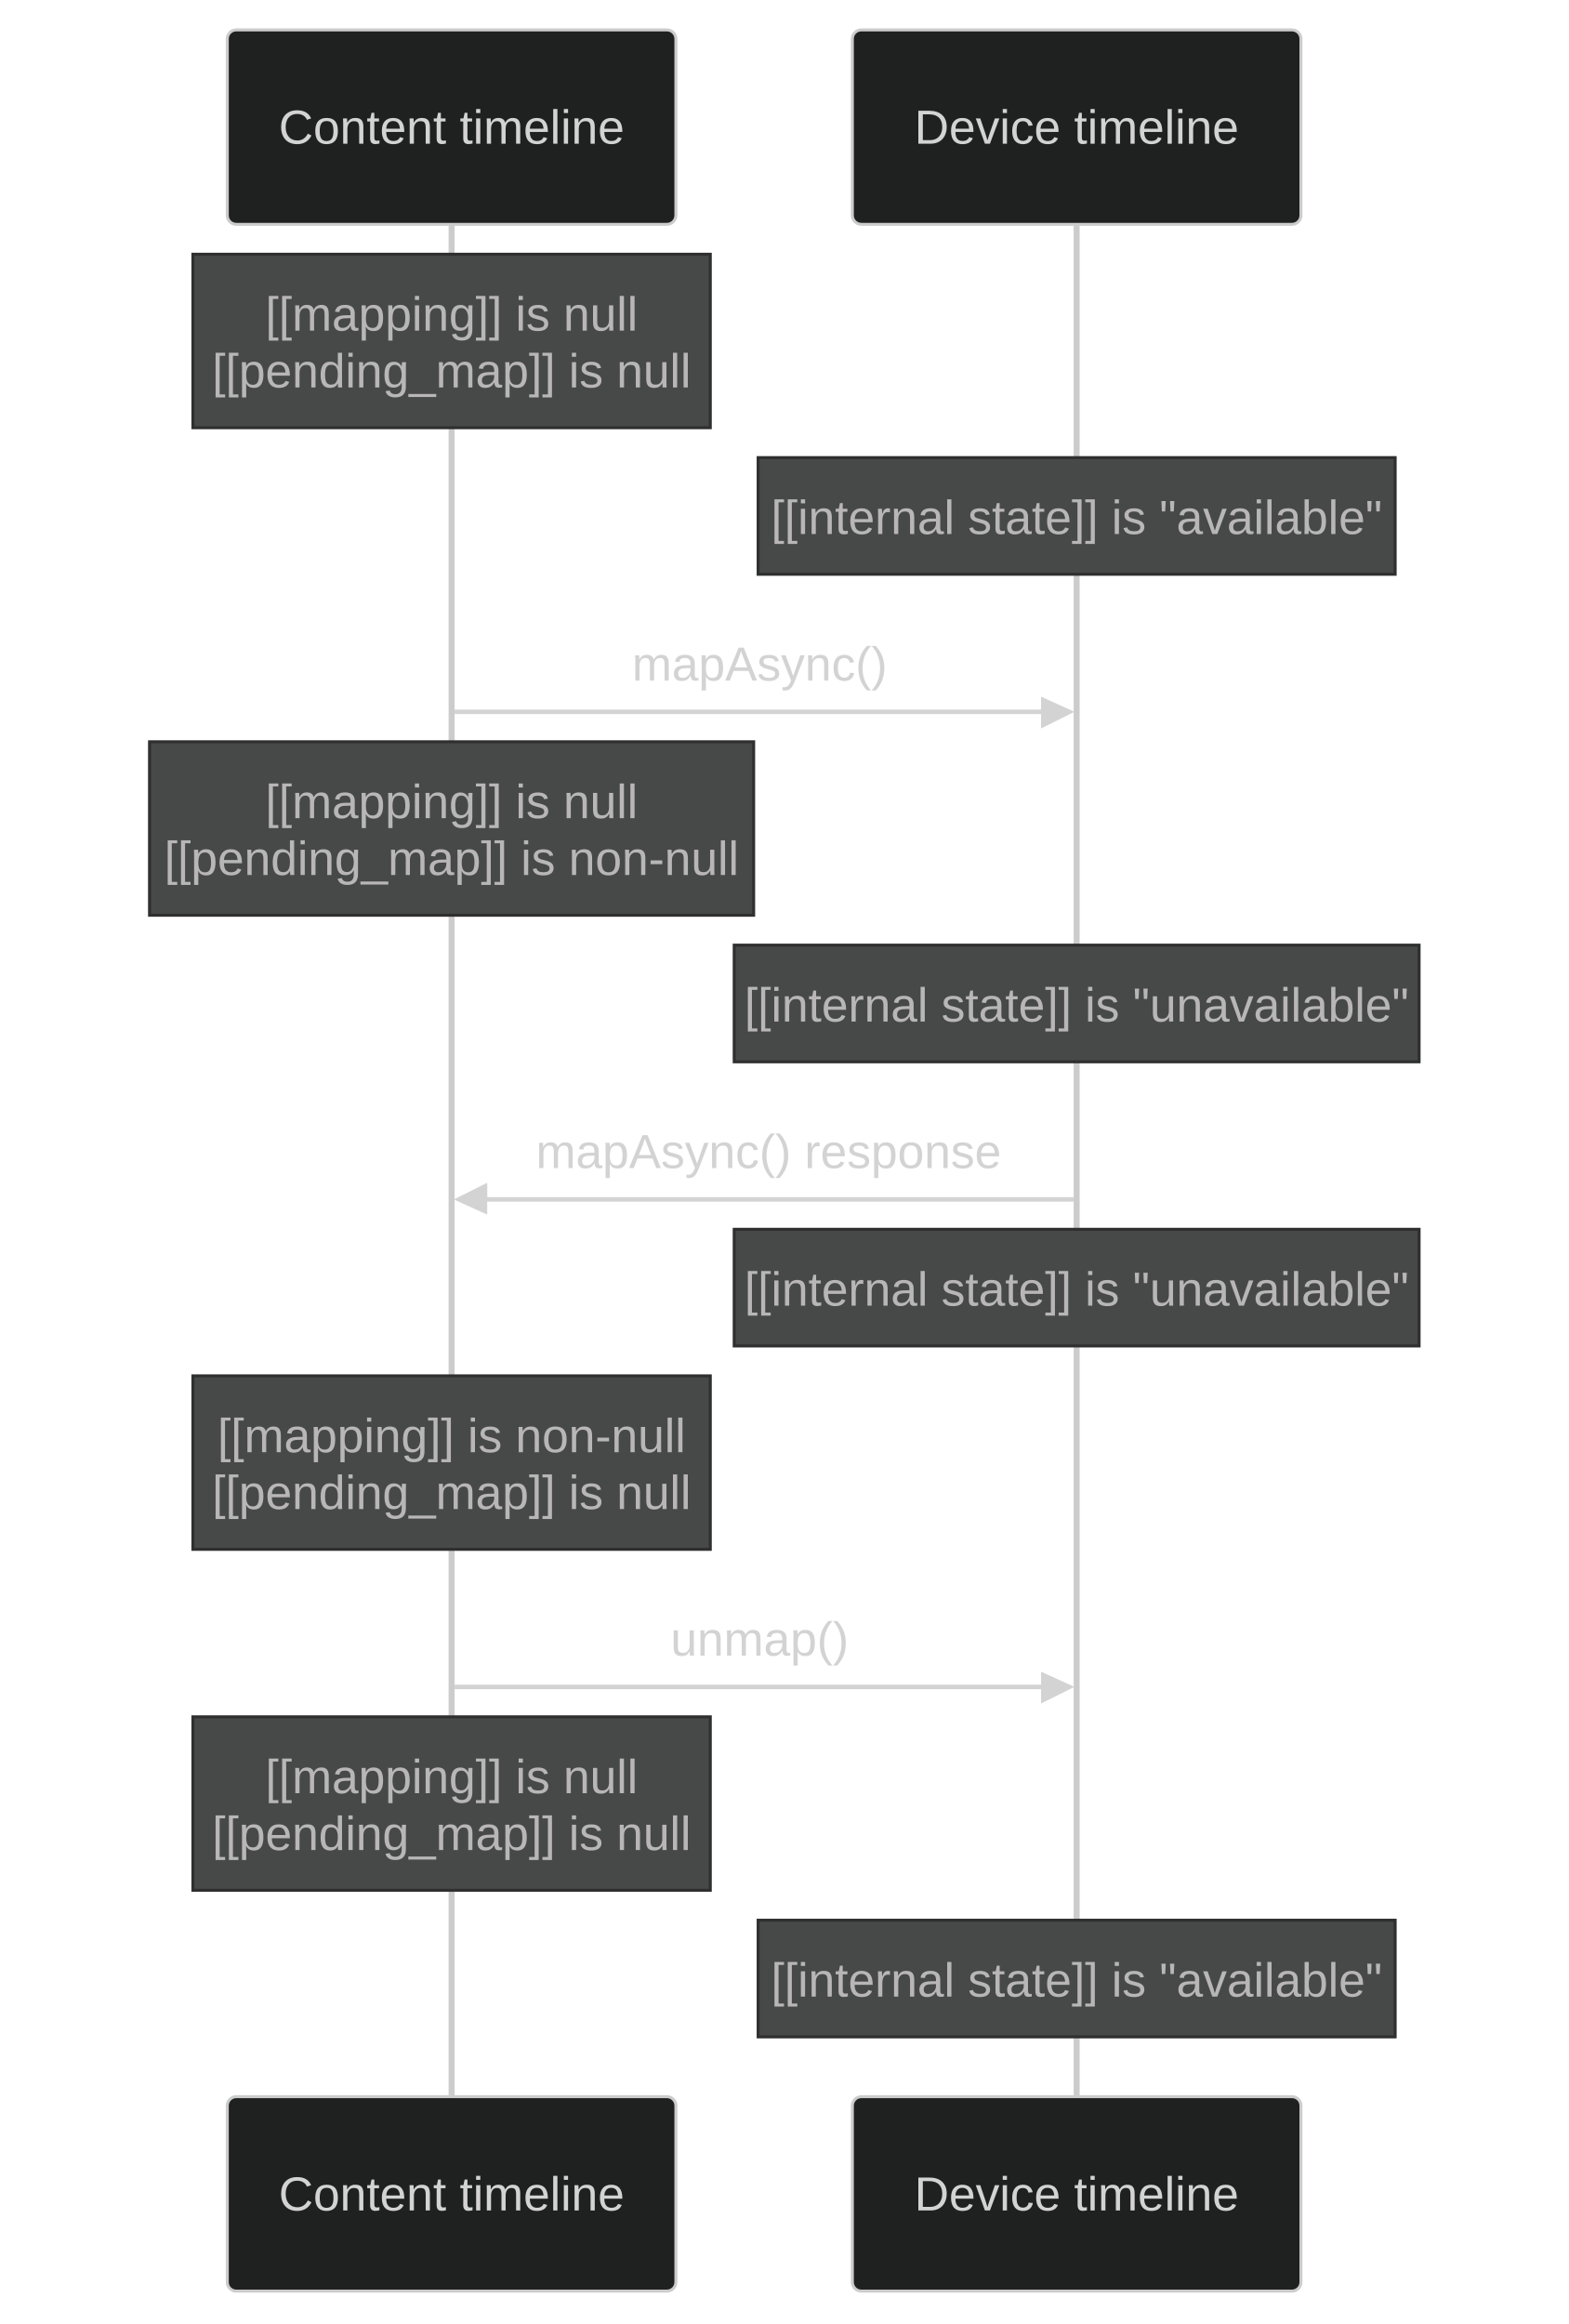
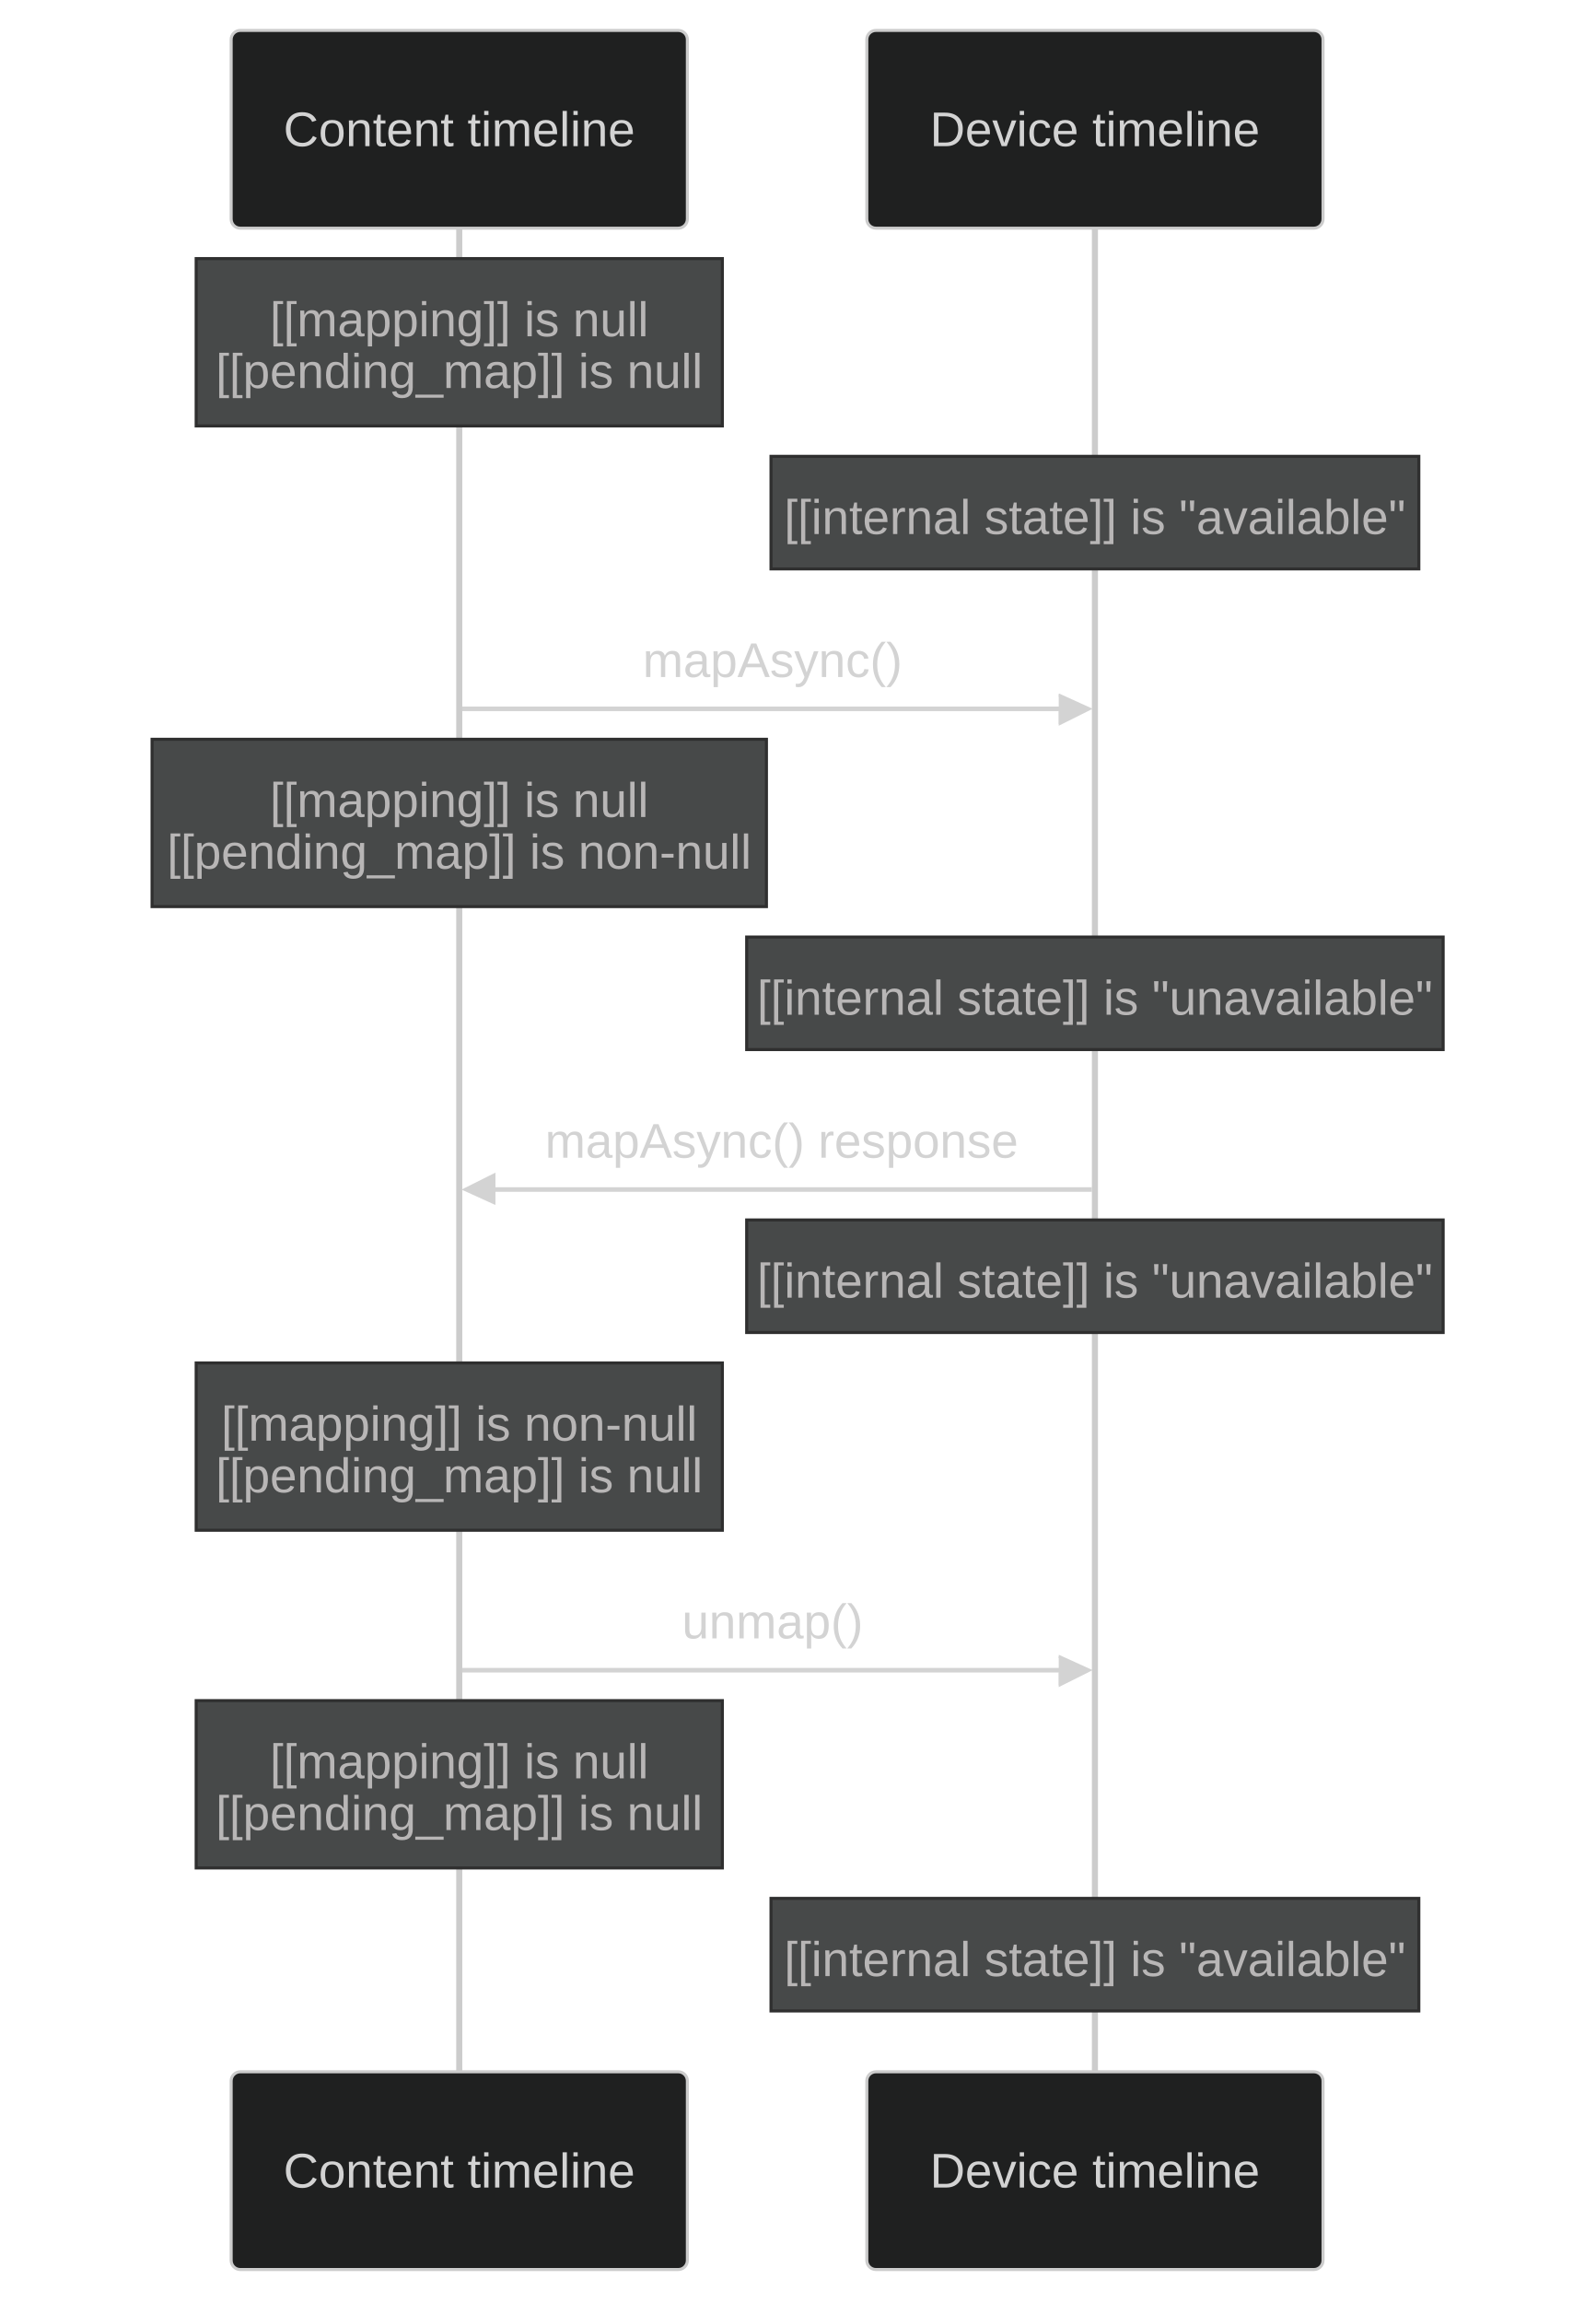
- <svg xmlns="http://www.w3.org/2000/svg" id="my-svg" width="100%" style="max-width: 524.5px; background-color: black;" viewBox="-76 -10 524.5 777" role="graphics-document document" aria-roledescription="sequence">
+ <svg xmlns="http://www.w3.org/2000/svg" id="my-svg" width="100%" style="max-width: 524.5px; background-color: black;" viewBox="-76 -10 524.5 757" role="graphics-document document" aria-roledescription="sequence">
  <g>
-     <rect x="209" y="691" fill="#eaeaea" stroke="#666" width="150" height="65" name="Device timeline" rx="3" ry="3" class="actor actor-bottom" />
-     <text x="284" y="723.5" dominant-baseline="central" alignment-baseline="central" class="actor actor-box" style="text-anchor: middle; font-size: 16px; font-weight: 400;">
+     <rect x="209" y="671" fill="#eaeaea" stroke="#666" width="150" height="65" name="Device timeline" rx="3" ry="3" class="actor actor-bottom" />
+     <text x="284" y="703.5" dominant-baseline="central" alignment-baseline="central" class="actor actor-box" style="text-anchor: middle; font-size: 16px; font-weight: 400;">
      <tspan x="284" dy="0">Device timeline</tspan>
    </text>
  </g>
  <g>
-     <rect x="0" y="691" fill="#eaeaea" stroke="#666" width="150" height="65" name="Content timeline" rx="3" ry="3" class="actor actor-bottom" />
-     <text x="75" y="723.5" dominant-baseline="central" alignment-baseline="central" class="actor actor-box" style="text-anchor: middle; font-size: 16px; font-weight: 400;">
+     <rect x="0" y="671" fill="#eaeaea" stroke="#666" width="150" height="65" name="Content timeline" rx="3" ry="3" class="actor actor-bottom" />
+     <text x="75" y="703.5" dominant-baseline="central" alignment-baseline="central" class="actor actor-box" style="text-anchor: middle; font-size: 16px; font-weight: 400;">
      <tspan x="75" dy="0">Content timeline</tspan>
    </text>
  </g>
  <g>
-     <line id="actor1" x1="284" y1="65" x2="284" y2="691" class="actor-line 200" stroke-width="0.5px" stroke="#999" name="Device timeline" data-et="life-line" data-id="Device timeline" />
+     <line id="actor1" x1="284" y1="65" x2="284" y2="671" class="actor-line 200" stroke-width="0.5px" stroke="#999" name="Device timeline" data-et="life-line" data-id="Device timeline" />
    <g id="root-1" data-et="participant" data-type="participant" data-id="Device timeline">
      <rect x="209" y="0" fill="#eaeaea" stroke="#666" width="150" height="65" name="Device timeline" rx="3" ry="3" class="actor actor-top" />
      <text x="284" y="32.5" dominant-baseline="central" alignment-baseline="central" class="actor actor-box" style="text-anchor: middle; font-size: 16px; font-weight: 400;">
        <tspan x="284" dy="0">Device timeline</tspan>
      </text>
    </g>
  </g>
  <g>
-     <line id="actor0" x1="75" y1="65" x2="75" y2="691" class="actor-line 200" stroke-width="0.5px" stroke="#999" name="Content timeline" data-et="life-line" data-id="Content timeline" />
+     <line id="actor0" x1="75" y1="65" x2="75" y2="671" class="actor-line 200" stroke-width="0.5px" stroke="#999" name="Content timeline" data-et="life-line" data-id="Content timeline" />
    <g id="root-0" data-et="participant" data-type="participant" data-id="Content timeline">
      <rect x="0" y="0" fill="#eaeaea" stroke="#666" width="150" height="65" name="Content timeline" rx="3" ry="3" class="actor actor-top" />
      <text x="75" y="32.5" dominant-baseline="central" alignment-baseline="central" class="actor actor-box" style="text-anchor: middle; font-size: 16px; font-weight: 400;">
        <tspan x="75" dy="0">Content timeline</tspan>
      </text>
    </g>
  </g>
  <style>#my-svg{font-family:"trebuchet ms",verdana,arial,sans-serif;font-size:16px;fill:#ccc;}@keyframes edge-animation-frame{from{stroke-dashoffset:0;}}@keyframes dash{to{stroke-dashoffset:0;}}#my-svg .edge-animation-slow{stroke-dasharray:9,5!important;stroke-dashoffset:900;animation:dash 50s linear infinite;stroke-linecap:round;}#my-svg .edge-animation-fast{stroke-dasharray:9,5!important;stroke-dashoffset:900;animation:dash 20s linear infinite;stroke-linecap:round;}#my-svg .error-icon{fill:#a44141;}#my-svg .error-text{fill:#ddd;stroke:#ddd;}#my-svg .edge-thickness-normal{stroke-width:1px;}#my-svg .edge-thickness-thick{stroke-width:3.5px;}#my-svg .edge-pattern-solid{stroke-dasharray:0;}#my-svg .edge-thickness-invisible{stroke-width:0;fill:none;}#my-svg .edge-pattern-dashed{stroke-dasharray:3;}#my-svg .edge-pattern-dotted{stroke-dasharray:2;}#my-svg .marker{fill:lightgrey;stroke:lightgrey;}#my-svg .marker.cross{stroke:lightgrey;}#my-svg svg{font-family:"trebuchet ms",verdana,arial,sans-serif;font-size:16px;}#my-svg p{margin:0;}#my-svg .actor{stroke:#ccc;fill:#1f2020;stroke-width:1;}#my-svg rect.actor.outer-path[data-look="neo"]{filter:drop-shadow( 1px 2px 2px rgba(185,185,185,1));}#my-svg rect.note[data-look="neo"]{stroke:hsl(180, 0%, 18.353%);fill:hsl(180, 1.587%, 28.353%);filter:drop-shadow( 1px 2px 2px rgba(185,185,185,1));}#my-svg text.actor&gt;tspan{fill:lightgrey;stroke:none;}#my-svg .actor-line{stroke:#ccc;}#my-svg .innerArc{stroke-width:1.5;stroke-dasharray:none;}#my-svg .messageLine0{stroke-width:1.5;stroke-dasharray:none;stroke:lightgrey;}#my-svg .messageLine1{stroke-width:1.5;stroke-dasharray:2,2;stroke:lightgrey;}#my-svg [id$="-arrowhead"] path{fill:lightgrey;stroke:lightgrey;}#my-svg .sequenceNumber{fill:black;}#my-svg [id$="-sequencenumber"]{fill:lightgrey;}#my-svg [id$="-crosshead"] path{fill:lightgrey;stroke:lightgrey;}#my-svg .messageText{fill:lightgrey;stroke:none;}#my-svg .labelBox{stroke:#ccc;fill:#1f2020;filter:none;}#my-svg .labelText,#my-svg .labelText&gt;tspan{fill:lightgrey;stroke:none;}#my-svg .loopText,#my-svg .loopText&gt;tspan{fill:lightgrey;stroke:none;}#my-svg .sectionTitle,#my-svg .sectionTitle&gt;tspan{fill:lightgrey;stroke:none;}#my-svg .loopLine{stroke-width:2px;stroke-dasharray:2,2;stroke:#ccc;fill:#ccc;}#my-svg .note{stroke:hsl(180, 0%, 18.353%);fill:hsl(180, 1.587%, 28.353%);}#my-svg .noteText,#my-svg .noteText&gt;tspan{fill:rgb(183.848, 181.552, 181.552);stroke:none;font-weight:normal;}#my-svg .activation0{fill:hsl(180, 1.587%, 28.353%);stroke:#ccc;}#my-svg .activation1{fill:hsl(180, 1.587%, 28.353%);stroke:#ccc;}#my-svg .activation2{fill:hsl(180, 1.587%, 28.353%);stroke:#ccc;}#my-svg .actorPopupMenu{position:absolute;}#my-svg .actorPopupMenuPanel{position:absolute;fill:#1f2020;box-shadow:0px 8px 16px 0px rgba(0,0,0,0.2);filter:drop-shadow(3px 5px 2px rgb(0 0 0 / 0.4));}#my-svg .actor-man circle,#my-svg line{fill:#1f2020;stroke-width:2px;}#my-svg g rect.rect{filter:drop-shadow( 1px 2px 2px rgba(185,185,185,1));stroke:#ccc;}#my-svg .node .neo-node{stroke:#ccc;}#my-svg [data-look="neo"].node rect,#my-svg [data-look="neo"].cluster rect,#my-svg [data-look="neo"].node polygon{stroke:url(#my-svg-gradient);filter:drop-shadow( 1px 2px 2px rgba(185,185,185,1));}#my-svg [data-look="neo"].node path{stroke:url(#my-svg-gradient);stroke-width:1px;}#my-svg [data-look="neo"].node .outer-path{filter:drop-shadow( 1px 2px 2px rgba(185,185,185,1));}#my-svg [data-look="neo"].node .neo-line path{stroke:#ccc;filter:none;}#my-svg [data-look="neo"].node circle{stroke:url(#my-svg-gradient);filter:drop-shadow( 1px 2px 2px rgba(185,185,185,1));}#my-svg [data-look="neo"].node circle .state-start{fill:#000000;}#my-svg [data-look="neo"].icon-shape .icon{fill:url(#my-svg-gradient);filter:drop-shadow( 1px 2px 2px rgba(185,185,185,1));}#my-svg [data-look="neo"].icon-shape .icon-neo path{stroke:url(#my-svg-gradient);filter:drop-shadow( 1px 2px 2px rgba(185,185,185,1));}#my-svg .messageText{stroke:none;}#my-svg :root{--mermaid-font-family:"trebuchet ms",verdana,arial,sans-serif;}</style>
  <g />
  <defs>
    <symbol id="my-svg-computer" width="24" height="24">
      <path transform="scale(.5)" d="M2 2v13h20v-13h-20zm18 11h-16v-9h16v9zm-10.228 6l.466-1h3.524l.467 1h-4.457zm14.228 3h-24l2-6h2.104l-1.33 4h18.45l-1.297-4h2.073l2 6zm-5-10h-14v-7h14v7z" />
    </symbol>
  </defs>
  <defs>
    <symbol id="my-svg-database" fill-rule="evenodd" clip-rule="evenodd">
      <path transform="scale(.5)" d="M12.258.001l.256.004.255.005.253.008.251.01.249.012.247.015.246.016.242.019.241.02.239.023.236.024.233.027.231.028.229.031.225.032.223.034.22.036.217.038.214.04.211.041.208.043.205.045.201.046.198.048.194.05.191.051.187.053.183.054.18.056.175.057.172.059.168.06.163.061.16.063.155.064.15.066.074.033.073.033.071.034.07.034.069.035.068.035.067.035.066.035.064.036.064.036.062.036.06.036.06.037.058.037.058.037.055.038.055.038.053.038.052.038.051.039.05.039.048.039.047.039.045.04.044.04.043.04.041.04.04.041.039.041.037.041.036.041.034.041.033.042.032.042.03.042.029.042.027.042.026.043.024.043.023.043.021.043.02.043.018.044.017.043.015.044.013.044.012.044.011.045.009.044.007.045.006.045.004.045.002.045.001.045v17l-.001.045-.002.045-.004.045-.006.045-.007.045-.009.044-.011.045-.012.044-.013.044-.015.044-.017.043-.018.044-.02.043-.021.043-.023.043-.024.043-.026.043-.027.042-.029.042-.03.042-.032.042-.033.042-.034.041-.036.041-.037.041-.039.041-.04.041-.041.04-.043.04-.044.04-.045.04-.047.039-.048.039-.05.039-.051.039-.052.038-.053.038-.055.038-.055.038-.058.037-.058.037-.06.037-.06.036-.062.036-.064.036-.064.036-.066.035-.067.035-.068.035-.069.035-.07.034-.071.034-.073.033-.074.033-.15.066-.155.064-.16.063-.163.061-.168.06-.172.059-.175.057-.18.056-.183.054-.187.053-.191.051-.194.05-.198.048-.201.046-.205.045-.208.043-.211.041-.214.04-.217.038-.22.036-.223.034-.225.032-.229.031-.231.028-.233.027-.236.024-.239.023-.241.02-.242.019-.246.016-.247.015-.249.012-.251.01-.253.008-.255.005-.256.004-.258.001-.258-.001-.256-.004-.255-.005-.253-.008-.251-.01-.249-.012-.247-.015-.245-.016-.243-.019-.241-.02-.238-.023-.236-.024-.234-.027-.231-.028-.228-.031-.226-.032-.223-.034-.22-.036-.217-.038-.214-.04-.211-.041-.208-.043-.204-.045-.201-.046-.198-.048-.195-.05-.19-.051-.187-.053-.184-.054-.179-.056-.176-.057-.172-.059-.167-.06-.164-.061-.159-.063-.155-.064-.151-.066-.074-.033-.072-.033-.072-.034-.07-.034-.069-.035-.068-.035-.067-.035-.066-.035-.064-.036-.063-.036-.062-.036-.061-.036-.06-.037-.058-.037-.057-.037-.056-.038-.055-.038-.053-.038-.052-.038-.051-.039-.049-.039-.049-.039-.046-.039-.046-.04-.044-.04-.043-.04-.041-.04-.04-.041-.039-.041-.037-.041-.036-.041-.034-.041-.033-.042-.032-.042-.03-.042-.029-.042-.027-.042-.026-.043-.024-.043-.023-.043-.021-.043-.02-.043-.018-.044-.017-.043-.015-.044-.013-.044-.012-.044-.011-.045-.009-.044-.007-.045-.006-.045-.004-.045-.002-.045-.001-.045v-17l.001-.045.002-.045.004-.045.006-.045.007-.045.009-.044.011-.045.012-.044.013-.044.015-.044.017-.043.018-.044.02-.043.021-.043.023-.043.024-.043.026-.043.027-.042.029-.042.03-.042.032-.042.033-.042.034-.041.036-.041.037-.041.039-.041.04-.041.041-.04.043-.04.044-.04.046-.04.046-.039.049-.039.049-.039.051-.039.052-.038.053-.038.055-.038.056-.038.057-.037.058-.037.06-.037.061-.036.062-.036.063-.036.064-.036.066-.035.067-.035.068-.035.069-.035.07-.034.072-.034.072-.033.074-.033.151-.066.155-.064.159-.063.164-.061.167-.06.172-.059.176-.057.179-.056.184-.054.187-.053.19-.051.195-.05.198-.048.201-.046.204-.045.208-.043.211-.041.214-.04.217-.038.22-.036.223-.034.226-.032.228-.031.231-.028.234-.027.236-.024.238-.023.241-.02.243-.019.245-.016.247-.015.249-.012.251-.01.253-.008.255-.005.256-.004.258-.001.258.001zm-9.258 20.499v.01l.001.021.003.021.004.022.005.021.006.022.007.022.009.023.01.022.011.023.012.023.013.023.015.023.016.024.017.023.018.024.019.024.021.024.022.025.023.024.024.025.052.049.056.05.061.051.066.051.07.051.075.051.079.052.084.052.088.052.092.052.097.052.102.051.105.052.11.052.114.051.119.051.123.051.127.05.131.05.135.05.139.048.144.049.147.047.152.047.155.047.16.045.163.045.167.043.171.043.176.041.178.041.183.039.187.039.19.037.194.035.197.035.202.033.204.031.209.03.212.029.216.027.219.025.222.024.226.021.23.02.233.018.236.016.24.015.243.012.246.01.249.008.253.005.256.004.259.001.26-.001.257-.004.254-.005.25-.008.247-.011.244-.012.241-.014.237-.016.233-.018.231-.021.226-.021.224-.024.22-.026.216-.027.212-.028.21-.031.205-.031.202-.034.198-.034.194-.036.191-.037.187-.039.183-.04.179-.04.175-.042.172-.043.168-.044.163-.045.16-.046.155-.046.152-.047.148-.048.143-.049.139-.049.136-.05.131-.05.126-.05.123-.051.118-.052.114-.051.11-.052.106-.052.101-.052.096-.052.092-.052.088-.053.083-.051.079-.052.074-.052.07-.051.065-.051.06-.051.056-.05.051-.05.023-.024.023-.025.021-.024.02-.024.019-.024.018-.024.017-.024.015-.023.014-.024.013-.023.012-.023.01-.023.01-.022.008-.022.006-.022.006-.022.004-.022.004-.021.001-.021.001-.021v-4.127l-.077.055-.08.053-.083.054-.085.053-.087.052-.09.052-.093.051-.095.05-.097.05-.1.049-.102.049-.105.048-.106.047-.109.047-.111.046-.114.045-.115.045-.118.044-.12.043-.122.042-.124.042-.126.041-.128.04-.13.04-.132.038-.134.038-.135.037-.138.037-.139.035-.142.035-.143.034-.144.033-.147.032-.148.031-.15.03-.151.03-.153.029-.154.027-.156.027-.158.026-.159.025-.161.024-.162.023-.163.022-.165.021-.166.02-.167.019-.169.018-.169.017-.171.016-.173.015-.173.014-.175.013-.175.012-.177.011-.178.01-.179.008-.179.008-.181.006-.182.005-.182.004-.184.003-.184.002h-.37l-.184-.002-.184-.003-.182-.004-.182-.005-.181-.006-.179-.008-.179-.008-.178-.01-.176-.011-.176-.012-.175-.013-.173-.014-.172-.015-.171-.016-.17-.017-.169-.018-.167-.019-.166-.02-.165-.021-.163-.022-.162-.023-.161-.024-.159-.025-.157-.026-.156-.027-.155-.027-.153-.029-.151-.03-.15-.03-.148-.031-.146-.032-.145-.033-.143-.034-.141-.035-.14-.035-.137-.037-.136-.037-.134-.038-.132-.038-.13-.04-.128-.04-.126-.041-.124-.042-.122-.042-.12-.044-.117-.043-.116-.045-.113-.045-.112-.046-.109-.047-.106-.047-.105-.048-.102-.049-.1-.049-.097-.05-.095-.05-.093-.052-.09-.051-.087-.052-.085-.053-.083-.054-.08-.054-.077-.054v4.127zm0-5.654v.011l.001.021.003.021.004.021.005.022.006.022.007.022.009.022.01.022.011.023.012.023.013.023.015.024.016.023.017.024.018.024.019.024.021.024.022.024.023.025.024.024.052.05.056.05.061.05.066.051.07.051.075.052.079.051.084.052.088.052.092.052.097.052.102.052.105.052.11.051.114.051.119.052.123.05.127.051.131.05.135.049.139.049.144.048.147.048.152.047.155.046.16.045.163.045.167.044.171.042.176.042.178.04.183.04.187.038.19.037.194.036.197.034.202.033.204.032.209.03.212.028.216.027.219.025.222.024.226.022.23.02.233.018.236.016.24.014.243.012.246.01.249.008.253.006.256.003.259.001.26-.001.257-.003.254-.006.25-.008.247-.01.244-.012.241-.015.237-.016.233-.018.231-.02.226-.022.224-.024.22-.025.216-.027.212-.029.21-.03.205-.032.202-.033.198-.035.194-.036.191-.037.187-.039.183-.039.179-.041.175-.042.172-.043.168-.044.163-.045.16-.045.155-.047.152-.047.148-.048.143-.048.139-.05.136-.049.131-.05.126-.051.123-.051.118-.051.114-.052.11-.052.106-.052.101-.052.096-.052.092-.052.088-.052.083-.052.079-.052.074-.051.07-.052.065-.051.06-.05.056-.051.051-.049.023-.025.023-.024.021-.025.02-.024.019-.024.018-.024.017-.024.015-.023.014-.023.013-.024.012-.022.01-.023.01-.023.008-.022.006-.022.006-.022.004-.021.004-.022.001-.021.001-.021v-4.139l-.077.054-.08.054-.083.054-.085.052-.087.053-.09.051-.093.051-.095.051-.097.05-.1.049-.102.049-.105.048-.106.047-.109.047-.111.046-.114.045-.115.044-.118.044-.12.044-.122.042-.124.042-.126.041-.128.04-.13.039-.132.039-.134.038-.135.037-.138.036-.139.036-.142.035-.143.033-.144.033-.147.033-.148.031-.15.03-.151.03-.153.028-.154.028-.156.027-.158.026-.159.025-.161.024-.162.023-.163.022-.165.021-.166.02-.167.019-.169.018-.169.017-.171.016-.173.015-.173.014-.175.013-.175.012-.177.011-.178.009-.179.009-.179.007-.181.007-.182.005-.182.004-.184.003-.184.002h-.37l-.184-.002-.184-.003-.182-.004-.182-.005-.181-.007-.179-.007-.179-.009-.178-.009-.176-.011-.176-.012-.175-.013-.173-.014-.172-.015-.171-.016-.17-.017-.169-.018-.167-.019-.166-.02-.165-.021-.163-.022-.162-.023-.161-.024-.159-.025-.157-.026-.156-.027-.155-.028-.153-.028-.151-.03-.15-.03-.148-.031-.146-.033-.145-.033-.143-.033-.141-.035-.14-.036-.137-.036-.136-.037-.134-.038-.132-.039-.13-.039-.128-.04-.126-.041-.124-.042-.122-.043-.12-.043-.117-.044-.116-.044-.113-.046-.112-.046-.109-.046-.106-.047-.105-.048-.102-.049-.1-.049-.097-.05-.095-.051-.093-.051-.09-.051-.087-.053-.085-.052-.083-.054-.08-.054-.077-.054v4.139zm0-5.666v.011l.001.02.003.022.004.021.005.022.006.021.007.022.009.023.01.022.011.023.012.023.013.023.015.023.016.024.017.024.018.023.019.024.021.025.022.024.023.024.024.025.052.05.056.05.061.05.066.051.07.051.075.052.079.051.084.052.088.052.092.052.097.052.102.052.105.051.11.052.114.051.119.051.123.051.127.05.131.05.135.05.139.049.144.048.147.048.152.047.155.046.16.045.163.045.167.043.171.043.176.042.178.04.183.04.187.038.19.037.194.036.197.034.202.033.204.032.209.03.212.028.216.027.219.025.222.024.226.021.23.02.233.018.236.017.24.014.243.012.246.01.249.008.253.006.256.003.259.001.26-.001.257-.003.254-.006.25-.008.247-.01.244-.013.241-.014.237-.016.233-.018.231-.02.226-.022.224-.024.22-.025.216-.027.212-.029.21-.03.205-.032.202-.033.198-.035.194-.036.191-.037.187-.039.183-.039.179-.041.175-.042.172-.043.168-.044.163-.045.16-.045.155-.047.152-.047.148-.048.143-.049.139-.049.136-.049.131-.051.126-.05.123-.051.118-.052.114-.051.11-.052.106-.052.101-.052.096-.052.092-.052.088-.052.083-.052.079-.052.074-.052.07-.051.065-.051.06-.051.056-.05.051-.049.023-.025.023-.025.021-.024.02-.024.019-.024.018-.024.017-.024.015-.023.014-.024.013-.023.012-.023.01-.022.01-.023.008-.022.006-.022.006-.022.004-.022.004-.021.001-.021.001-.021v-4.153l-.077.054-.08.054-.083.053-.085.053-.087.053-.09.051-.093.051-.095.051-.097.05-.1.049-.102.048-.105.048-.106.048-.109.046-.111.046-.114.046-.115.044-.118.044-.12.043-.122.043-.124.042-.126.041-.128.04-.13.039-.132.039-.134.038-.135.037-.138.036-.139.036-.142.034-.143.034-.144.033-.147.032-.148.032-.15.03-.151.03-.153.028-.154.028-.156.027-.158.026-.159.024-.161.024-.162.023-.163.023-.165.021-.166.02-.167.019-.169.018-.169.017-.171.016-.173.015-.173.014-.175.013-.175.012-.177.01-.178.01-.179.009-.179.007-.181.006-.182.006-.182.004-.184.003-.184.001-.185.001-.185-.001-.184-.001-.184-.003-.182-.004-.182-.006-.181-.006-.179-.007-.179-.009-.178-.01-.176-.01-.176-.012-.175-.013-.173-.014-.172-.015-.171-.016-.17-.017-.169-.018-.167-.019-.166-.02-.165-.021-.163-.023-.162-.023-.161-.024-.159-.024-.157-.026-.156-.027-.155-.028-.153-.028-.151-.03-.15-.03-.148-.032-.146-.032-.145-.033-.143-.034-.141-.034-.14-.036-.137-.036-.136-.037-.134-.038-.132-.039-.13-.039-.128-.041-.126-.041-.124-.041-.122-.043-.12-.043-.117-.044-.116-.044-.113-.046-.112-.046-.109-.046-.106-.048-.105-.048-.102-.048-.1-.05-.097-.049-.095-.051-.093-.051-.09-.052-.087-.052-.085-.053-.083-.053-.08-.054-.077-.054v4.153zm8.74-8.179l-.257.004-.254.005-.25.008-.247.011-.244.012-.241.014-.237.016-.233.018-.231.021-.226.022-.224.023-.22.026-.216.027-.212.028-.21.031-.205.032-.202.033-.198.034-.194.036-.191.038-.187.038-.183.04-.179.041-.175.042-.172.043-.168.043-.163.045-.16.046-.155.046-.152.048-.148.048-.143.048-.139.049-.136.05-.131.05-.126.051-.123.051-.118.051-.114.052-.11.052-.106.052-.101.052-.096.052-.092.052-.088.052-.083.052-.079.052-.074.051-.07.052-.065.051-.06.05-.056.05-.051.05-.023.025-.023.024-.021.024-.02.025-.019.024-.018.024-.017.023-.015.024-.014.023-.013.023-.012.023-.01.023-.01.022-.008.022-.006.023-.006.021-.004.022-.004.021-.001.021-.001.021.001.021.001.021.004.021.004.022.006.021.006.023.008.022.01.022.01.023.012.023.013.023.014.023.015.024.017.023.018.024.019.024.02.025.021.024.023.024.023.025.051.05.056.05.06.05.065.051.07.052.074.051.079.052.083.052.088.052.092.052.096.052.101.052.106.052.11.052.114.052.118.051.123.051.126.051.131.05.136.05.139.049.143.048.148.048.152.048.155.046.16.046.163.045.168.043.172.043.175.042.179.041.183.04.187.038.191.038.194.036.198.034.202.033.205.032.21.031.212.028.216.027.22.026.224.023.226.022.231.021.233.018.237.016.241.014.244.012.247.011.25.008.254.005.257.004.26.001.26-.001.257-.004.254-.005.25-.008.247-.011.244-.012.241-.014.237-.016.233-.018.231-.021.226-.022.224-.023.22-.026.216-.027.212-.028.21-.031.205-.032.202-.033.198-.034.194-.036.191-.038.187-.038.183-.04.179-.041.175-.042.172-.043.168-.043.163-.045.16-.046.155-.046.152-.048.148-.048.143-.048.139-.049.136-.05.131-.05.126-.051.123-.051.118-.051.114-.052.11-.052.106-.052.101-.052.096-.052.092-.052.088-.052.083-.052.079-.052.074-.051.07-.052.065-.051.06-.05.056-.05.051-.05.023-.025.023-.024.021-.024.02-.025.019-.024.018-.024.017-.023.015-.024.014-.023.013-.023.012-.023.01-.023.01-.022.008-.022.006-.023.006-.021.004-.022.004-.021.001-.021.001-.021-.001-.021-.001-.021-.004-.021-.004-.022-.006-.021-.006-.023-.008-.022-.01-.022-.01-.023-.012-.023-.013-.023-.014-.023-.015-.024-.017-.023-.018-.024-.019-.024-.02-.025-.021-.024-.023-.024-.023-.025-.051-.05-.056-.05-.06-.05-.065-.051-.07-.052-.074-.051-.079-.052-.083-.052-.088-.052-.092-.052-.096-.052-.101-.052-.106-.052-.11-.052-.114-.052-.118-.051-.123-.051-.126-.051-.131-.05-.136-.05-.139-.049-.143-.048-.148-.048-.152-.048-.155-.046-.16-.046-.163-.045-.168-.043-.172-.043-.175-.042-.179-.041-.183-.04-.187-.038-.191-.038-.194-.036-.198-.034-.202-.033-.205-.032-.21-.031-.212-.028-.216-.027-.22-.026-.224-.023-.226-.022-.231-.021-.233-.018-.237-.016-.241-.014-.244-.012-.247-.011-.25-.008-.254-.005-.257-.004-.26-.001-.26.001z" />
    </symbol>
  </defs>
  <defs>
    <symbol id="my-svg-clock" width="24" height="24">
      <path transform="scale(.5)" d="M12 2c5.514 0 10 4.486 10 10s-4.486 10-10 10-10-4.486-10-10 4.486-10 10-10zm0-2c-6.627 0-12 5.373-12 12s5.373 12 12 12 12-5.373 12-12-5.373-12-12-12zm5.848 12.459c.202.038.202.333.001.372-1.907.361-6.045 1.111-6.547 1.111-.719 0-1.301-.582-1.301-1.301 0-.512.77-5.447 1.125-7.445.034-.192.312-.181.343.014l.985 6.238 5.394 1.011z" />
    </symbol>
  </defs>
  <defs>
    <marker id="my-svg-arrowhead" refX="7.9" refY="5" markerUnits="userSpaceOnUse" markerWidth="12" markerHeight="12" orient="auto-start-reverse">
      <path d="M -1 0 L 10 5 L 0 10 z" />
    </marker>
  </defs>
  <defs>
    <marker id="my-svg-crosshead" markerWidth="15" markerHeight="8" orient="auto" refX="4" refY="4.5">
      <path fill="none" stroke="#000000" stroke-width="1pt" d="M 1,2 L 6,7 M 6,2 L 1,7" style="stroke-dasharray: 0, 0;" />
    </marker>
  </defs>
  <defs>
    <marker id="my-svg-filled-head" refX="15.5" refY="7" markerWidth="20" markerHeight="28" orient="auto">
      <path d="M 18,7 L9,13 L14,7 L9,1 Z" />
    </marker>
  </defs>
  <defs>
    <marker id="my-svg-sequencenumber" refX="15" refY="15" markerWidth="60" markerHeight="40" orient="auto">
      <circle cx="15" cy="15" r="6" />
    </marker>
  </defs>
  <defs>
    <marker id="my-svg-solidTopArrowHead" refX="7.9" refY="7.25" markerUnits="userSpaceOnUse" markerWidth="12" markerHeight="12" orient="auto-start-reverse">
      <path d="M 0 0 L 10 8 L 0 8 z" />
    </marker>
  </defs>
  <defs>
    <marker id="my-svg-solidBottomArrowHead" refX="7.9" refY="0.75" markerUnits="userSpaceOnUse" markerWidth="12" markerHeight="12" orient="auto-start-reverse">
      <path d="M 0 0 L 10 0 L 0 8 z" />
    </marker>
  </defs>
  <defs>
    <marker id="my-svg-stickTopArrowHead" refX="7.5" refY="7" markerUnits="userSpaceOnUse" markerWidth="12" markerHeight="12" orient="auto-start-reverse">
      <path d="M 0 0 L 7 7" stroke="black" stroke-width="1.5" fill="none" />
    </marker>
  </defs>
  <defs>
    <marker id="my-svg-stickBottomArrowHead" refX="7.5" refY="0" markerUnits="userSpaceOnUse" markerWidth="12" markerHeight="12" orient="auto-start-reverse">
      <path d="M 0 7 L 7 0" stroke="black" stroke-width="1.5" fill="none" />
    </marker>
  </defs>
  <g data-et="note" data-id="i0">
-     <rect x="-11.5" y="75" fill="#EDF2AE" stroke="#666" width="173" height="58" class="note" />
+     <rect x="-11.5" y="75" fill="#EDF2AE" stroke="#666" width="173" height="55" class="note" />
    <text x="75" y="80" text-anchor="middle" dominant-baseline="middle" alignment-baseline="middle" class="noteText" dy="1em" style="font-size: 16px; font-weight: 400;">
      <tspan x="75">[[mapping]] is null</tspan>
    </text>
-     <text x="75" y="99" text-anchor="middle" dominant-baseline="middle" alignment-baseline="middle" class="noteText" dy="1em" style="font-size: 16px; font-weight: 400;">
+     <text x="75" y="97" text-anchor="middle" dominant-baseline="middle" alignment-baseline="middle" class="noteText" dy="1em" style="font-size: 16px; font-weight: 400;">
      <tspan x="75">[[pending_map]] is null</tspan>
    </text>
  </g>
  <g data-et="note" data-id="i1">
-     <rect x="177.5" y="143" fill="#EDF2AE" stroke="#666" width="213" height="39" class="note" />
-     <text x="284" y="148" text-anchor="middle" dominant-baseline="middle" alignment-baseline="middle" class="noteText" dy="1em" style="font-size: 16px; font-weight: 400;">
+     <rect x="177.5" y="140" fill="#EDF2AE" stroke="#666" width="213" height="37" class="note" />
+     <text x="284" y="145" text-anchor="middle" dominant-baseline="middle" alignment-baseline="middle" class="noteText" dy="1em" style="font-size: 16px; font-weight: 400;">
      <tspan x="284">[[internal state]] is "available"</tspan>
    </text>
  </g>
  <g data-et="note" data-id="i3">
-     <rect x="-26" y="238" fill="#EDF2AE" stroke="#666" width="202" height="58" class="note" />
-     <text x="75" y="243" text-anchor="middle" dominant-baseline="middle" alignment-baseline="middle" class="noteText" dy="1em" style="font-size: 16px; font-weight: 400;">
+     <rect x="-26" y="233" fill="#EDF2AE" stroke="#666" width="202" height="55" class="note" />
+     <text x="75" y="238" text-anchor="middle" dominant-baseline="middle" alignment-baseline="middle" class="noteText" dy="1em" style="font-size: 16px; font-weight: 400;">
      <tspan x="75">[[mapping]] is null</tspan>
    </text>
-     <text x="75" y="262" text-anchor="middle" dominant-baseline="middle" alignment-baseline="middle" class="noteText" dy="1em" style="font-size: 16px; font-weight: 400;">
+     <text x="75" y="255" text-anchor="middle" dominant-baseline="middle" alignment-baseline="middle" class="noteText" dy="1em" style="font-size: 16px; font-weight: 400;">
      <tspan x="75">[[pending_map]] is non-null</tspan>
    </text>
  </g>
  <g data-et="note" data-id="i4">
-     <rect x="169.5" y="306" fill="#EDF2AE" stroke="#666" width="229" height="39" class="note" />
-     <text x="284" y="311" text-anchor="middle" dominant-baseline="middle" alignment-baseline="middle" class="noteText" dy="1em" style="font-size: 16px; font-weight: 400;">
+     <rect x="169.5" y="298" fill="#EDF2AE" stroke="#666" width="229" height="37" class="note" />
+     <text x="284" y="303" text-anchor="middle" dominant-baseline="middle" alignment-baseline="middle" class="noteText" dy="1em" style="font-size: 16px; font-weight: 400;">
      <tspan x="284">[[internal state]] is "unavailable"</tspan>
    </text>
  </g>
  <g data-et="note" data-id="i6">
-     <rect x="169.5" y="401" fill="#EDF2AE" stroke="#666" width="229" height="39" class="note" />
-     <text x="284" y="406" text-anchor="middle" dominant-baseline="middle" alignment-baseline="middle" class="noteText" dy="1em" style="font-size: 16px; font-weight: 400;">
+     <rect x="169.5" y="391" fill="#EDF2AE" stroke="#666" width="229" height="37" class="note" />
+     <text x="284" y="396" text-anchor="middle" dominant-baseline="middle" alignment-baseline="middle" class="noteText" dy="1em" style="font-size: 16px; font-weight: 400;">
      <tspan x="284">[[internal state]] is "unavailable"</tspan>
    </text>
  </g>
  <g data-et="note" data-id="i7">
-     <rect x="-11.5" y="450" fill="#EDF2AE" stroke="#666" width="173" height="58" class="note" />
-     <text x="75" y="455" text-anchor="middle" dominant-baseline="middle" alignment-baseline="middle" class="noteText" dy="1em" style="font-size: 16px; font-weight: 400;">
+     <rect x="-11.5" y="438" fill="#EDF2AE" stroke="#666" width="173" height="55" class="note" />
+     <text x="75" y="443" text-anchor="middle" dominant-baseline="middle" alignment-baseline="middle" class="noteText" dy="1em" style="font-size: 16px; font-weight: 400;">
      <tspan x="75">[[mapping]] is non-null</tspan>
    </text>
-     <text x="75" y="474" text-anchor="middle" dominant-baseline="middle" alignment-baseline="middle" class="noteText" dy="1em" style="font-size: 16px; font-weight: 400;">
+     <text x="75" y="460" text-anchor="middle" dominant-baseline="middle" alignment-baseline="middle" class="noteText" dy="1em" style="font-size: 16px; font-weight: 400;">
      <tspan x="75">[[pending_map]] is null</tspan>
    </text>
  </g>
  <g data-et="note" data-id="i9">
-     <rect x="-11.5" y="564" fill="#EDF2AE" stroke="#666" width="173" height="58" class="note" />
-     <text x="75" y="569" text-anchor="middle" dominant-baseline="middle" alignment-baseline="middle" class="noteText" dy="1em" style="font-size: 16px; font-weight: 400;">
+     <rect x="-11.5" y="549" fill="#EDF2AE" stroke="#666" width="173" height="55" class="note" />
+     <text x="75" y="554" text-anchor="middle" dominant-baseline="middle" alignment-baseline="middle" class="noteText" dy="1em" style="font-size: 16px; font-weight: 400;">
      <tspan x="75">[[mapping]] is null</tspan>
    </text>
-     <text x="75" y="588" text-anchor="middle" dominant-baseline="middle" alignment-baseline="middle" class="noteText" dy="1em" style="font-size: 16px; font-weight: 400;">
+     <text x="75" y="571" text-anchor="middle" dominant-baseline="middle" alignment-baseline="middle" class="noteText" dy="1em" style="font-size: 16px; font-weight: 400;">
      <tspan x="75">[[pending_map]] is null</tspan>
    </text>
  </g>
  <g data-et="note" data-id="i10">
-     <rect x="177.5" y="632" fill="#EDF2AE" stroke="#666" width="213" height="39" class="note" />
-     <text x="284" y="637" text-anchor="middle" dominant-baseline="middle" alignment-baseline="middle" class="noteText" dy="1em" style="font-size: 16px; font-weight: 400;">
+     <rect x="177.5" y="614" fill="#EDF2AE" stroke="#666" width="213" height="37" class="note" />
+     <text x="284" y="619" text-anchor="middle" dominant-baseline="middle" alignment-baseline="middle" class="noteText" dy="1em" style="font-size: 16px; font-weight: 400;">
      <tspan x="284">[[internal state]] is "available"</tspan>
    </text>
  </g>
-   <text x="178" y="197" text-anchor="middle" dominant-baseline="middle" alignment-baseline="middle" class="messageText" dy="1em" style="font-size: 16px; font-weight: 400;">mapAsync()</text>
-   <line x1="76" y1="228" x2="280" y2="228" class="messageLine0" data-et="message" data-id="i2" data-from="Content timeline" data-to="Device timeline" stroke-width="2" stroke="none" marker-end="url(#my-svg-arrowhead)" style="fill: none;" />
-   <text x="181" y="360" text-anchor="middle" dominant-baseline="middle" alignment-baseline="middle" class="messageText" dy="1em" style="font-size: 16px; font-weight: 400;">mapAsync() response</text>
-   <line x1="283" y1="391" x2="79" y2="391" class="messageLine0" data-et="message" data-id="i5" data-from="Device timeline" data-to="Content timeline" stroke-width="2" stroke="none" marker-end="url(#my-svg-arrowhead)" style="fill: none;" />
-   <text x="178" y="523" text-anchor="middle" dominant-baseline="middle" alignment-baseline="middle" class="messageText" dy="1em" style="font-size: 16px; font-weight: 400;">unmap()</text>
-   <line x1="76" y1="554" x2="280" y2="554" class="messageLine0" data-et="message" data-id="i8" data-from="Content timeline" data-to="Device timeline" stroke-width="2" stroke="none" marker-end="url(#my-svg-arrowhead)" style="fill: none;" />
+   <text x="178" y="192" text-anchor="middle" dominant-baseline="middle" alignment-baseline="middle" class="messageText" dy="1em" style="font-size: 16px; font-weight: 400;">mapAsync()</text>
+   <line x1="76" y1="223" x2="280" y2="223" class="messageLine0" data-et="message" data-id="i2" data-from="Content timeline" data-to="Device timeline" stroke-width="2" stroke="none" marker-end="url(#my-svg-arrowhead)" style="fill: none;" />
+   <text x="181" y="350" text-anchor="middle" dominant-baseline="middle" alignment-baseline="middle" class="messageText" dy="1em" style="font-size: 16px; font-weight: 400;">mapAsync() response</text>
+   <line x1="283" y1="381" x2="79" y2="381" class="messageLine0" data-et="message" data-id="i5" data-from="Device timeline" data-to="Content timeline" stroke-width="2" stroke="none" marker-end="url(#my-svg-arrowhead)" style="fill: none;" />
+   <text x="178" y="508" text-anchor="middle" dominant-baseline="middle" alignment-baseline="middle" class="messageText" dy="1em" style="font-size: 16px; font-weight: 400;">unmap()</text>
+   <line x1="76" y1="539" x2="280" y2="539" class="messageLine0" data-et="message" data-id="i8" data-from="Content timeline" data-to="Device timeline" stroke-width="2" stroke="none" marker-end="url(#my-svg-arrowhead)" style="fill: none;" />
</svg>
